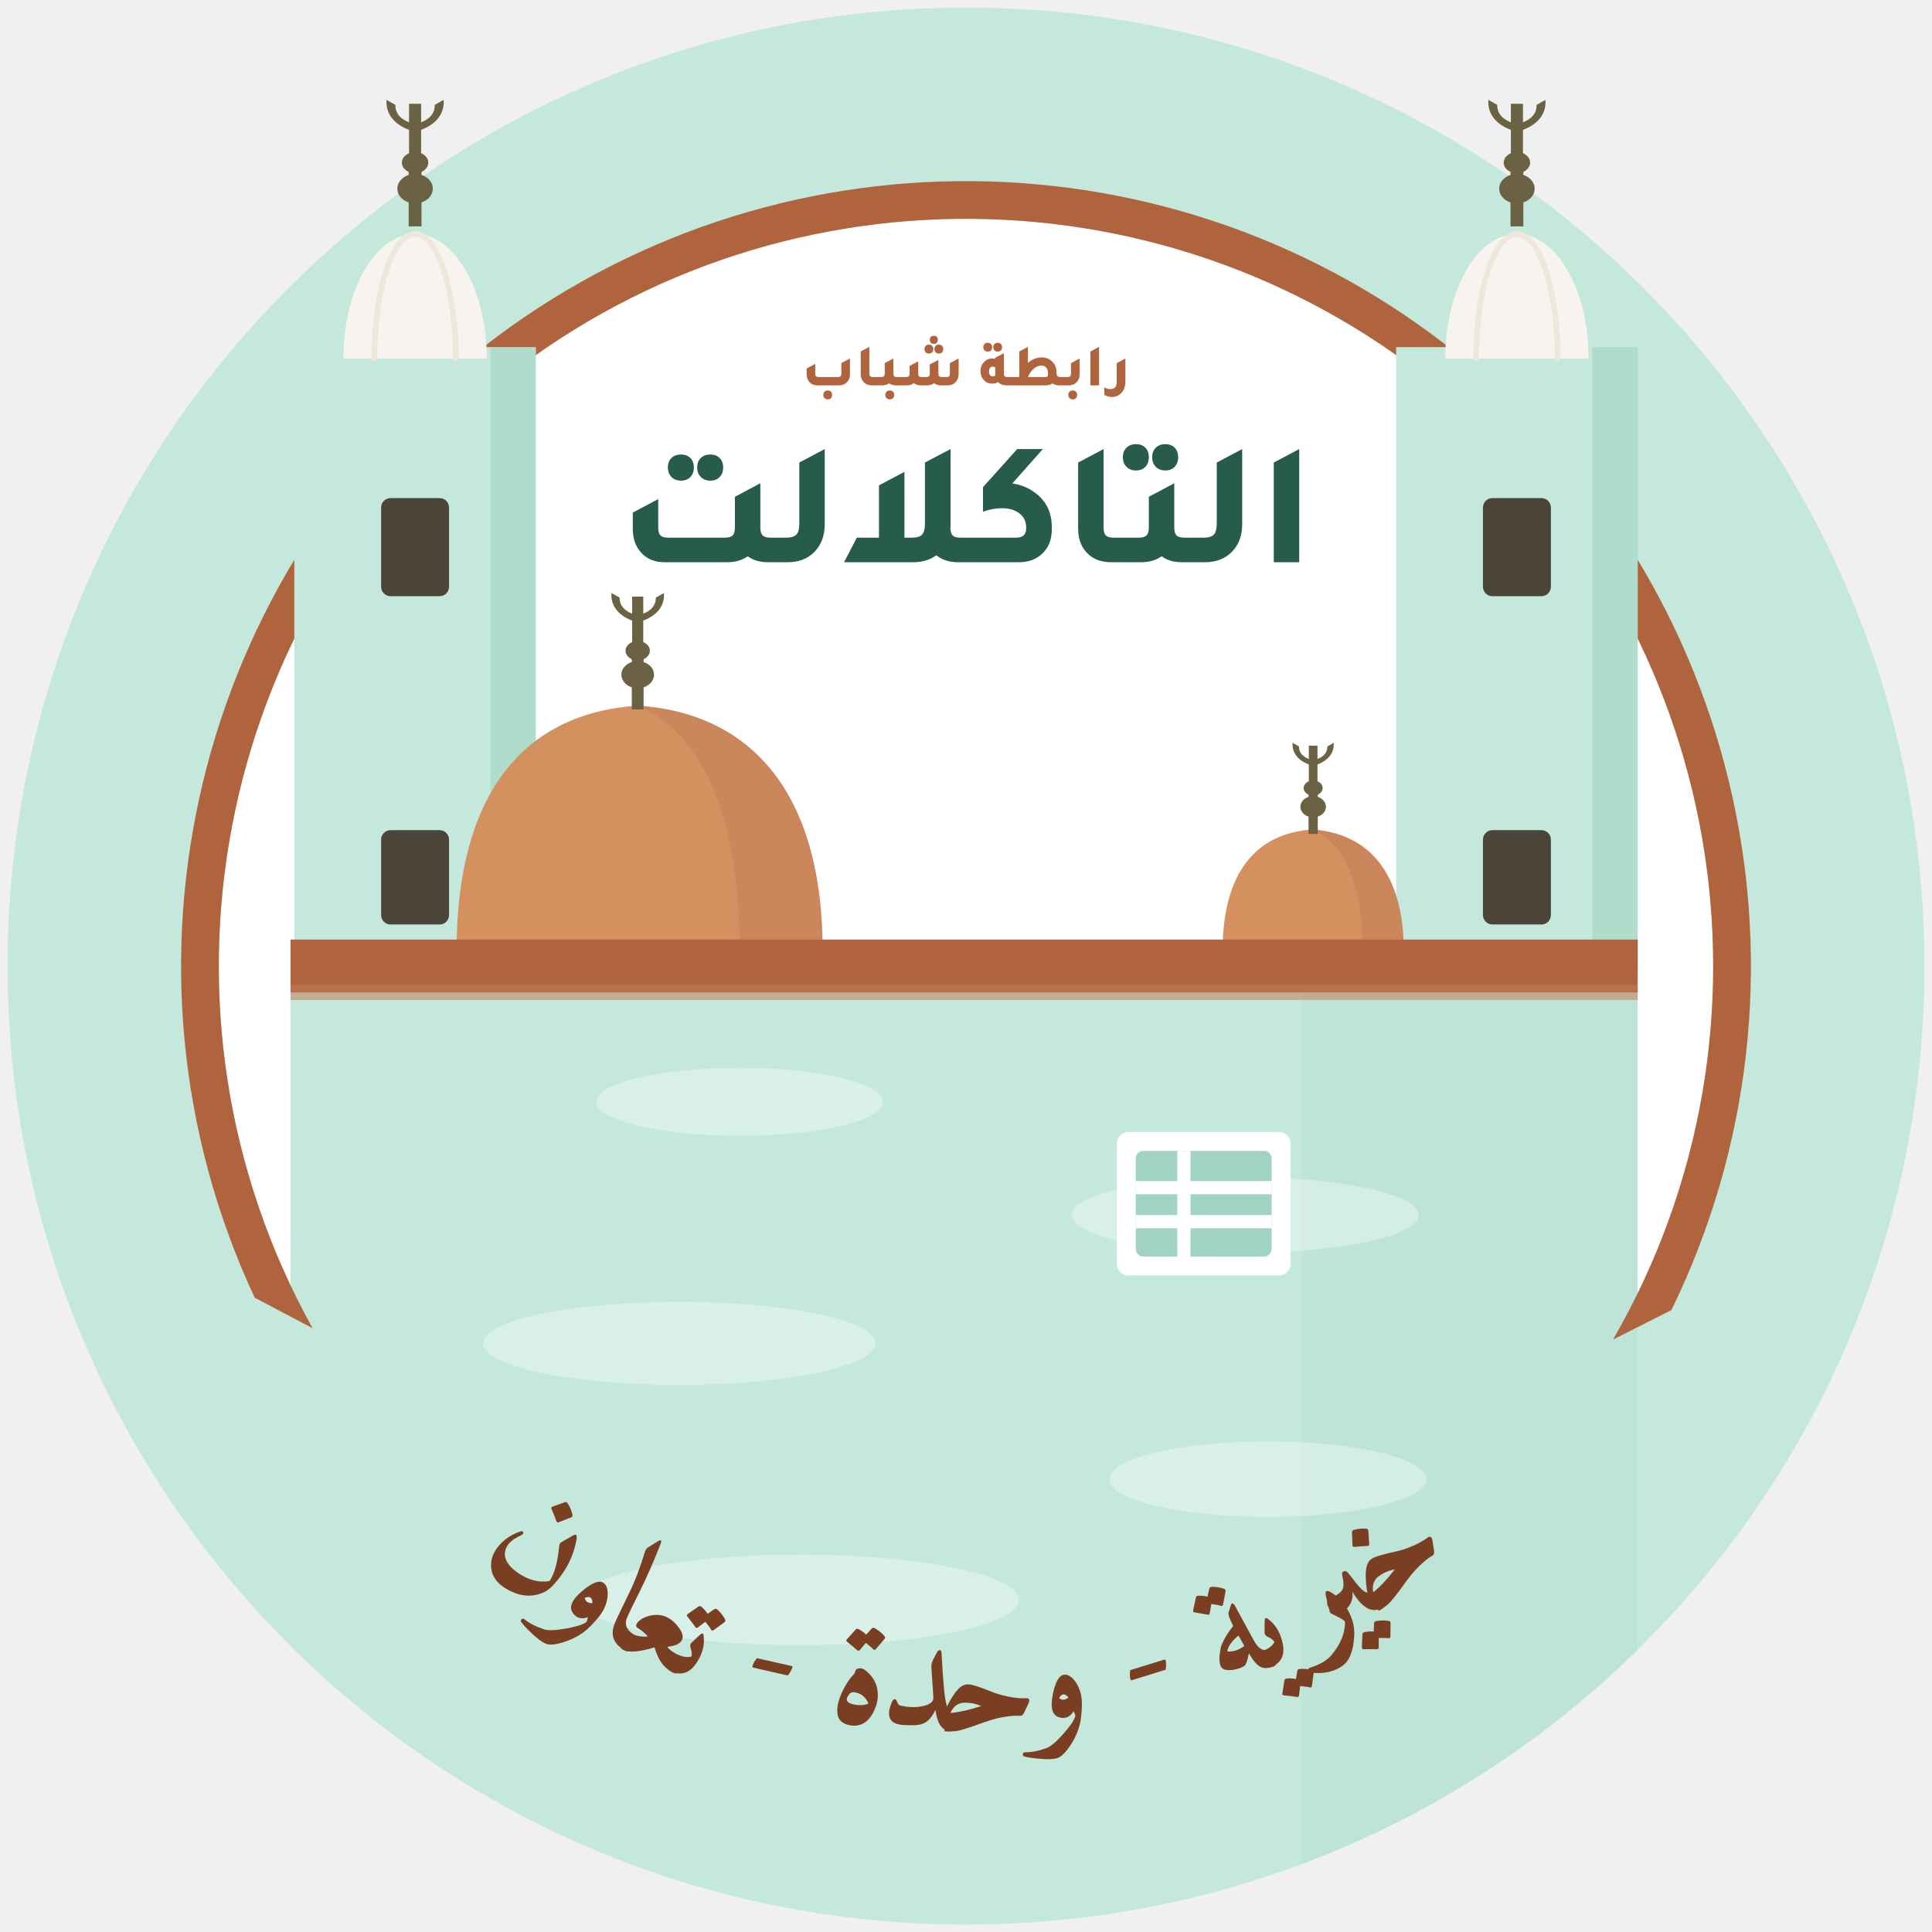
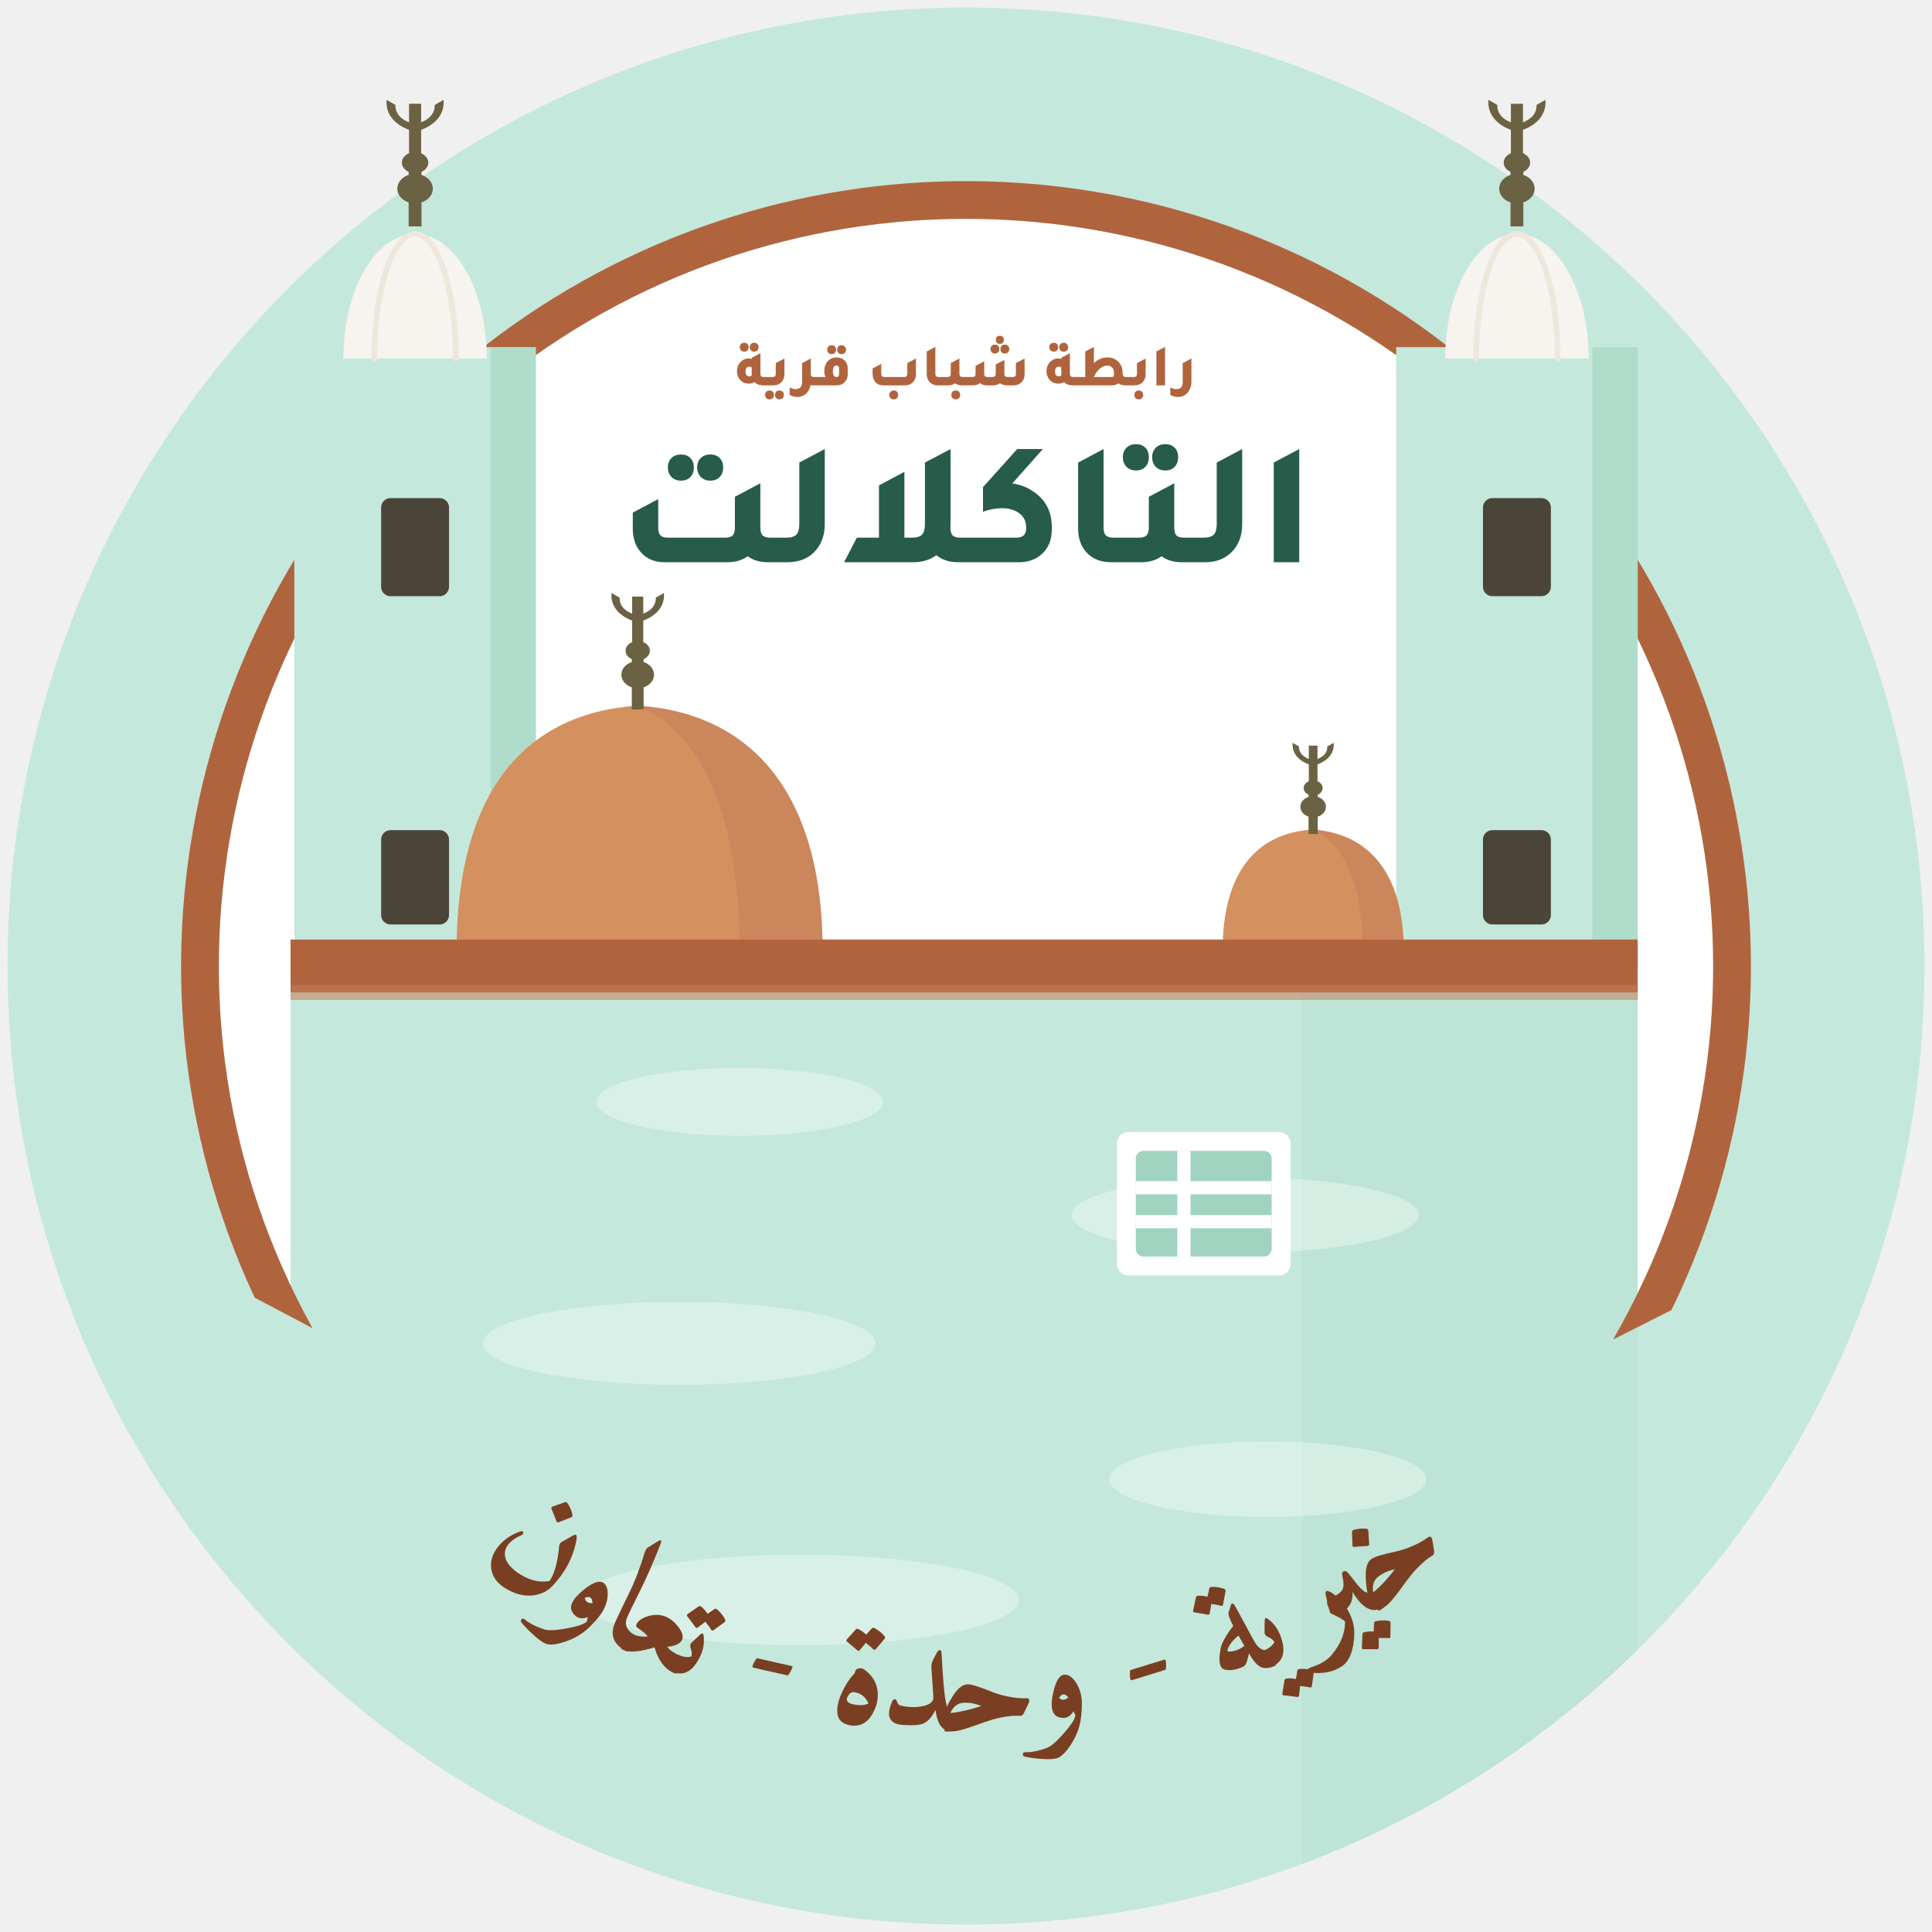
<svg xmlns="http://www.w3.org/2000/svg" viewBox="128 128 512 512" width="512" height="512" role="img" aria-label="رابطة شباب قرية التاكلالت">
  <g transform="translate(128 128) scale(1)">
    <defs>
      <clipPath id="i15v4okm0-roundel-clip">
        <circle cx="256" cy="256" r="254" />
      </clipPath>
      <g id="i15v4okm0-finial" fill="#6b6244">
        <rect x="-1.7" y="-7" width="3.4" height="7" />
        <ellipse cx="0" cy="-10" rx="4.7" ry="3.9" />
        <rect x="-1.7" y="-15" width="3.4" height="4" />
        <ellipse cx="0" cy="-16.9" rx="3.5" ry="2.8" />
        <rect x="-1.6" y="-27" width="3.2" height="10" />
        <g transform="translate(0,-28.5) scale(0.84,0.74)">
          <path d="M -9,-6.8 C -9.4,-1 -5.6,3 0,4.6 C 5.6,3 9.4,-1 9,-6.8 L 6.2,-5 C 6.3,-1.4 3.8,0.9 0,1.9 C -3.8,0.9 -6.3,-1.4 -6.2,-5 Z" />
        </g>
        <rect x="-1.6" y="-32.5" width="3.2" height="5.5" />
      </g>
      <g id="i15v4okm0-dome">
        <path d="M 0,0 C 0,-42 18,-63 48,-65 C 78,-63 97,-42 97,0 Z" fill="#d4905e" />
        <path d="M 48,-65 C 78,-63 97,-42 97,0 L 75,0 C 75,-38 64,-58 48,-65 Z" fill="#c47c5a" opacity="0.5" />
      </g>
      <g id="i15v4okm0-minaret-shaft">
        <rect x="-32" y="-165" width="64" height="165" fill="#c5e8dc" />
        <rect x="20" y="-165" width="12" height="165" fill="#a0d4c0" opacity="0.6" />
        <rect x="-9" y="-125" width="18" height="26" rx="2.5" fill="#4b4539" />
        <rect x="-9" y="-37" width="18" height="25" rx="2.5" fill="#4b4539" />
      </g>
      <g id="i15v4okm0-minaret-top">
        <path d="M -19,-162 A 19,33 0 0 1 19,-162 Z" fill="#f7f3ee" />
        <g fill="none" stroke="#ede7dc" stroke-width="1.5" stroke-linecap="round">
          <path d="M 0,-195 A 10.8,33 0 0 0 -10.8,-162" />
          <path d="M 0,-195 A 10.8,33 0 0 1 10.8,-162" />
        </g>
        <use href="#i15v4okm0-finial" transform="translate(0,-197)" />
      </g>
    </defs>
    <circle cx="256" cy="256" r="254" fill="#c5e8dc" />
    <g clip-path="url(#i15v4okm0-roundel-clip)">
      <circle cx="256" cy="256" r="198" fill="#ffffff" />
      <rect x="77" y="249" width="357" height="270" fill="#c5e8dc" />
      <rect x="345" y="249" width="89" height="270" fill="#a0d4c0" opacity="0.22" />
      <g fill="#f0faf5" opacity="0.45">
        <ellipse cx="196" cy="292" rx="38" ry="9" />
        <ellipse cx="330" cy="322" rx="46" ry="10" />
        <ellipse cx="180" cy="356" rx="52" ry="11" />
        <ellipse cx="336" cy="392" rx="42" ry="10" />
        <ellipse cx="212" cy="424" rx="58" ry="12" />
      </g>
      <path d="M 82.83,351.99 L 67.49,343.9 A 208,208 0 1 1 442.95,347.18 L 427.47,355 A 198,198 0 1 0 82.83,351.99 Z" fill="#b0643e" />
      <use href="#i15v4okm0-minaret-shaft" transform="translate(110,257)" />
      <use href="#i15v4okm0-minaret-shaft" transform="translate(402,257)" />
      <use href="#i15v4okm0-dome" transform="translate(121,252)" />
      <use href="#i15v4okm0-finial" transform="translate(169,188) scale(0.92)" />
      <use href="#i15v4okm0-dome" transform="translate(324,252) scale(0.4948)" />
      <use href="#i15v4okm0-finial" transform="translate(348,221) scale(0.72)" />
      <rect x="77" y="249" width="357" height="14" fill="#b0643e" />
      <rect x="77" y="261" width="357" height="4" fill="#c47c5a" opacity="0.55" />
      <g transform="translate(296,300)">
        <rect x="0" y="0" width="46" height="38" rx="3" fill="#ffffff" />
        <rect x="5" y="5" width="36" height="28" rx="2" fill="#a0d4c0" />
        <rect x="5" y="13" width="36" height="3.5" fill="#ffffff" />
        <rect x="5" y="22" width="36" height="3.5" fill="#ffffff" />
        <rect x="16" y="5" width="3.5" height="28" fill="#ffffff" />
      </g>
    </g>
    <use href="#i15v4okm0-minaret-top" transform="translate(110,257)" />
    <use href="#i15v4okm0-minaret-top" transform="translate(402,257)" />
  </g>
  <g transform="translate(291.51 217.48) scale(0.75)">
-     <path d="M5.71,0Q3.88,0 2.82,-1.24Q1.9,-2.32 1.9,-4.03L1.9,-5.97L4.95,-7.59L4.95,-4.19Q4.95,-3.5 5.22,-3.23Q5.48,-2.95 6.16,-2.95L12.96,-2.95Q13.64,-2.95 13.9,-3.23Q14.17,-3.5 14.17,-4.19L14.17,-7.86L17.22,-9.49L17.22,-4.03Q17.22,-2.07 16,-0.97Q14.92,0 13.24,0L5.71,0ZM9.38,4.95Q8.66,4.95 8.23,4.52Q7.8,4.09 7.8,3.37Q7.8,2.66 8.23,2.23Q8.66,1.81 9.38,1.81Q10.08,1.81 10.5,2.23Q10.92,2.66 10.92,3.37Q10.92,4.09 10.5,4.52Q10.08,4.95 9.38,4.95Z M25,0Q23.06,0 21.97,-1.24Q21.02,-2.34 21.02,-4.05L21.02,-11.97L24.07,-13.6L24.07,-4.17Q24.07,-3.5 24.35,-3.23Q24.62,-2.95 25.3,-2.95L27.36,-2.95L27.36,0L25,0Z M33.79,-2.95L35.84,-2.95L35.84,0L33.5,0Q32.02,0 31.05,-0.72Q30.04,0 28.58,0L26.22,0L26.22,-2.95L28.29,-2.95Q28.96,-2.95 29.24,-3.23Q29.51,-3.5 29.51,-4.17L29.51,-7.86L32.57,-9.49L32.57,-4.17Q32.57,-3.5 32.83,-3.23Q33.1,-2.95 33.79,-2.95ZM31.3,1.81Q32,1.81 32.42,2.23Q32.84,2.66 32.84,3.37Q32.84,4.09 32.42,4.52Q32,4.95 31.3,4.95Q30.59,4.95 30.15,4.52Q29.72,4.09 29.72,3.37Q29.72,2.66 30.15,2.23Q30.59,1.81 31.3,1.81Z M46.86,-14.65Q46.21,-14.65 45.82,-15.04Q45.43,-15.43 45.43,-16.08Q45.43,-17.5 46.86,-17.5Q48.27,-17.5 48.27,-16.08Q48.27,-15.43 47.88,-15.04Q47.49,-14.65 46.86,-14.65ZM45.11,-11.24Q44.42,-11.24 43.98,-11.68Q43.55,-12.12 43.55,-12.84Q43.55,-13.53 43.98,-13.97Q44.42,-14.4 45.11,-14.4Q45.81,-14.4 46.24,-13.97Q46.67,-13.53 46.67,-12.84Q46.67,-12.1 46.24,-11.67Q45.81,-11.24 45.11,-11.24ZM48.63,-11.24Q47.94,-11.24 47.5,-11.68Q47.07,-12.12 47.07,-12.84Q47.07,-13.53 47.5,-13.97Q47.94,-14.4 48.63,-14.4Q49.33,-14.4 49.76,-13.97Q50.19,-13.53 50.19,-12.84Q50.19,-12.1 49.76,-11.67Q49.33,-11.24 48.63,-11.24ZM34.72,0L34.72,-2.95L37.08,-2.95Q37.75,-2.95 38.02,-3.21Q38.28,-3.48 38.28,-4.17L38.28,-6.87L41.34,-8.5L41.34,-4.17Q41.34,-3.5 41.6,-3.23Q41.86,-2.95 42.56,-2.95L44.18,-2.95Q44.86,-2.95 45.13,-3.23Q45.41,-3.5 45.41,-4.17L45.41,-7.38L48.46,-8.98L48.46,-4.17Q48.46,-3.48 48.73,-3.21Q48.99,-2.95 49.66,-2.95L51.33,-2.95Q52,-2.95 52.27,-3.21Q52.53,-3.48 52.53,-4.17L52.53,-7.86L55.61,-9.49L55.61,-4.05Q55.61,-2.13 54.43,-1.01Q53.4,-0.04 51.77,0L49.39,0Q47.94,0 46.92,-0.78Q46,-0.06 44.65,0L42.27,0Q40.81,0 39.8,-0.78Q38.81,0 37.35,0L34.72,0Z M65.92,-11.91Q65.2,-11.91 64.77,-12.35Q64.34,-12.8 64.34,-13.51Q64.34,-14.21 64.77,-14.63Q65.2,-15.05 65.92,-15.05Q66.61,-15.05 67.03,-14.63Q67.46,-14.21 67.46,-13.51Q67.46,-12.77 67.03,-12.34Q66.61,-11.91 65.92,-11.91ZM69.42,-11.91Q68.72,-11.91 68.29,-12.35Q67.86,-12.8 67.86,-13.51Q67.86,-14.21 68.29,-14.63Q68.72,-15.05 69.42,-15.05Q70.11,-15.05 70.54,-14.63Q70.98,-14.21 70.98,-13.51Q70.98,-12.77 70.55,-12.34Q70.13,-11.91 69.42,-11.91ZM72.83,-2.95L74.9,-2.95L74.9,0L72.54,0Q70.66,0 69.56,-1.16Q68.72,-0.61 67.5,-0.61Q65.52,-0.61 64.34,-2.09Q63.35,-3.31 63.35,-4.97Q63.35,-7.08 64.76,-8.41Q65.9,-9.51 67.41,-9.51Q67.98,-9.51 68.55,-9.34L68.55,-9.76L71.61,-11.36L71.61,-4.17Q71.61,-3.5 71.88,-3.23Q72.16,-2.95 72.83,-2.95ZM68.55,-6.37Q68.15,-6.62 67.65,-6.62Q67.06,-6.62 66.71,-6.16Q66.36,-5.69 66.36,-4.91Q66.36,-3.2 67.69,-3.2Q68.28,-3.2 68.57,-3.54Q68.55,-3.71 68.55,-4.05L68.55,-6.37Z M93.17,-2.95L93.17,0L91.17,0Q89.78,0 88.75,-0.7Q87.8,0 86.36,0L73.76,0L73.76,-2.95L77.05,-2.95L77.05,-11.97L80.1,-13.6L80.1,-7.88Q82.23,-9.87 84.89,-9.87Q87.42,-9.87 88.96,-8.09Q90.24,-6.6 90.24,-4.45L90.24,-4.05Q90.24,-2.95 91.47,-2.95L93.17,-2.95ZM86.26,-2.95Q86.85,-2.95 87.02,-3.16Q87.19,-3.37 87.19,-4.15L87.19,-4.45Q87.19,-5.59 86.55,-6.29Q85.92,-7 84.91,-7Q83.48,-7 82.19,-5.91Q80.91,-4.83 80.1,-2.95L86.26,-2.95Z M92.04,0L92.04,-2.95L94.1,-2.95Q94.78,-2.95 95.05,-3.23Q95.32,-3.5 95.32,-4.17L95.32,-7.86L98.38,-9.49L98.38,-4.05Q98.38,-2.09 97.16,-0.97Q96.08,0 94.4,0L92.04,0ZM95.96,4.95Q95.24,4.95 94.81,4.52Q94.38,4.09 94.38,3.37Q94.38,2.66 94.81,2.23Q95.24,1.81 95.96,1.81Q96.65,1.81 97.07,2.23Q97.5,2.66 97.5,3.37Q97.5,4.09 97.07,4.52Q96.65,4.95 95.96,4.95Z M102.17,0L102.17,-11.97L105.23,-13.6L105.23,0L102.17,0Z M114.55,-1.41Q114.55,0.4 113.81,1.74Q113.07,3.08 111.72,3.69Q110.84,4.11 109.81,4.11Q108.41,4.11 107.09,3.37L107.09,0.72Q108.18,1.33 109.22,1.33Q109.74,1.33 110.19,1.16Q111.47,0.72 111.47,-1.2L111.47,-7.84L114.55,-9.49L114.55,-1.41Z" fill="#b0643e" transform="translate(65.1 16.86)" />
+     <path d="M3.2,-11.91Q2.49,-11.91 2.06,-12.35Q1.62,-12.8 1.62,-13.51Q1.62,-14.21 2.06,-14.63Q2.49,-15.05 3.2,-15.05Q3.9,-15.05 4.32,-14.63Q4.74,-14.21 4.74,-13.51Q4.74,-12.77 4.32,-12.34Q3.9,-11.91 3.2,-11.91ZM6.7,-11.91Q6.01,-11.91 5.58,-12.35Q5.14,-12.8 5.14,-13.51Q5.14,-14.21 5.58,-14.63Q6.01,-15.05 6.7,-15.05Q7.4,-15.05 7.83,-14.63Q8.26,-14.21 8.26,-13.51Q8.26,-12.77 7.84,-12.34Q7.42,-11.91 6.7,-11.91ZM10.12,-2.95L12.18,-2.95L12.18,0L9.82,0Q7.95,0 6.85,-1.16Q6.01,-0.61 4.79,-0.61Q2.8,-0.61 1.62,-2.09Q0.63,-3.31 0.63,-4.97Q0.63,-7.08 2.04,-8.41Q3.18,-9.51 4.7,-9.51Q5.27,-9.51 5.84,-9.34L5.84,-9.76L8.9,-11.36L8.9,-4.17Q8.9,-3.5 9.17,-3.23Q9.44,-2.95 10.12,-2.95ZM5.84,-6.37Q5.44,-6.62 4.93,-6.62Q4.34,-6.62 3.99,-6.16Q3.65,-5.69 3.65,-4.91Q3.65,-3.2 4.97,-3.2Q5.57,-3.2 5.86,-3.54Q5.84,-3.71 5.84,-4.05L5.84,-6.37Z M11.05,0L11.05,-2.95L13.11,-2.95Q13.79,-2.95 14.06,-3.23Q14.33,-3.5 14.33,-4.17L14.33,-7.86L17.39,-9.49L17.39,-4.05Q17.39,-2.09 16.17,-0.97Q15.11,0 13.41,0L11.05,0ZM12.14,4.95Q11.43,4.95 10.99,4.51Q10.56,4.07 10.56,3.35Q10.56,2.66 10.99,2.23Q11.43,1.81 12.14,1.81Q12.84,1.81 13.26,2.23Q13.68,2.66 13.68,3.35Q13.68,4.09 13.26,4.52Q12.84,4.95 12.14,4.95ZM15.64,4.95Q14.95,4.95 14.51,4.51Q14.08,4.07 14.08,3.35Q14.08,2.66 14.51,2.23Q14.95,1.81 15.64,1.81Q16.34,1.81 16.77,2.23Q17.2,2.66 17.2,3.35Q17.2,4.09 16.78,4.52Q16.36,4.95 15.64,4.95Z M27.91,-2.95L29.98,-2.95L29.98,0L27.61,0Q27.13,0 26.6,-0.11Q26.12,2.66 23.88,3.69Q23,4.11 21.97,4.11Q20.57,4.11 19.25,3.37L19.25,0.72Q20.34,1.33 21.38,1.33Q21.9,1.33 22.34,1.16Q23.63,0.72 23.63,-1.2L23.63,-7.86L26.69,-9.49L26.69,-9.46L26.71,-9.49L26.71,-3.82Q26.81,-2.95 27.91,-2.95Z M34.09,-11.02Q33.37,-11.02 32.94,-11.47Q32.51,-11.91 32.51,-12.63Q32.51,-13.32 32.94,-13.74Q33.37,-14.17 34.09,-14.17Q34.78,-14.17 35.2,-13.74Q35.63,-13.32 35.63,-12.63Q35.63,-11.89 35.2,-11.46Q34.78,-11.02 34.09,-11.02ZM37.59,-11.02Q36.87,-11.02 36.45,-11.47Q36.03,-11.91 36.03,-12.63Q36.03,-13.32 36.45,-13.74Q36.87,-14.17 37.59,-14.17Q38.28,-14.17 38.71,-13.74Q39.15,-13.32 39.15,-12.63Q39.15,-11.89 38.71,-11.46Q38.28,-11.02 37.59,-11.02ZM28.84,0L28.84,-2.95L31.96,-2.95Q31.49,-3.79 31.49,-4.93Q31.49,-7.29 32.78,-8.64Q33.94,-9.87 35.81,-9.87Q37.73,-9.87 38.81,-8.64Q39.76,-7.57 39.76,-5.88L39.76,-4.03Q39.76,-2.21 38.66,-1.1Q37.61,0 35.77,0L28.84,0ZM36.7,-5.97Q36.7,-7 35.81,-7Q34.51,-7 34.51,-5.04Q34.51,-2.95 35.77,-2.95Q36.7,-2.95 36.7,-3.96L36.7,-5.97Z M52.36,0Q50.53,0 49.47,-1.24Q48.55,-2.32 48.55,-4.03L48.55,-5.97L51.6,-7.59L51.6,-4.19Q51.6,-3.5 51.87,-3.23Q52.13,-2.95 52.81,-2.95L59.61,-2.95Q60.29,-2.95 60.55,-3.23Q60.82,-3.5 60.82,-4.19L60.82,-7.86L63.87,-9.49L63.87,-4.03Q63.87,-2.07 62.65,-0.97Q61.57,0 59.89,0L52.36,0ZM56.03,4.95Q55.31,4.95 54.88,4.52Q54.45,4.09 54.45,3.37Q54.45,2.66 54.88,2.23Q55.31,1.81 56.03,1.81Q56.73,1.81 57.15,2.23Q57.57,2.66 57.57,3.37Q57.57,4.09 57.15,4.52Q56.73,4.95 56.03,4.95Z M71.65,0Q69.71,0 68.62,-1.24Q67.67,-2.34 67.67,-4.05L67.67,-11.97L70.72,-13.6L70.72,-4.17Q70.72,-3.5 71,-3.23Q71.27,-2.95 71.95,-2.95L74.01,-2.95L74.01,0L71.65,0Z M80.44,-2.95L82.49,-2.95L82.49,0L80.15,0Q78.67,0 77.7,-0.72Q76.69,0 75.23,0L72.87,0L72.87,-2.95L74.94,-2.95Q75.61,-2.95 75.89,-3.23Q76.16,-3.5 76.16,-4.17L76.16,-7.86L79.22,-9.49L79.22,-4.17Q79.22,-3.5 79.48,-3.23Q79.75,-2.95 80.44,-2.95ZM77.95,1.81Q78.65,1.81 79.07,2.23Q79.49,2.66 79.49,3.37Q79.49,4.09 79.07,4.52Q78.65,4.95 77.95,4.95Q77.24,4.95 76.8,4.52Q76.37,4.09 76.37,3.37Q76.37,2.66 76.8,2.23Q77.24,1.81 77.95,1.81Z M93.51,-14.65Q92.86,-14.65 92.47,-15.04Q92.08,-15.43 92.08,-16.08Q92.08,-17.5 93.51,-17.5Q94.92,-17.5 94.92,-16.08Q94.92,-15.43 94.53,-15.04Q94.14,-14.65 93.51,-14.65ZM91.76,-11.24Q91.07,-11.24 90.63,-11.68Q90.2,-12.12 90.2,-12.84Q90.2,-13.53 90.63,-13.97Q91.07,-14.4 91.76,-14.4Q92.46,-14.4 92.89,-13.97Q93.32,-13.53 93.32,-12.84Q93.32,-12.1 92.89,-11.67Q92.46,-11.24 91.76,-11.24ZM95.28,-11.24Q94.59,-11.24 94.15,-11.68Q93.72,-12.12 93.72,-12.84Q93.72,-13.53 94.15,-13.97Q94.59,-14.4 95.28,-14.4Q95.98,-14.4 96.41,-13.97Q96.84,-13.53 96.84,-12.84Q96.84,-12.1 96.41,-11.67Q95.98,-11.24 95.28,-11.24ZM81.37,0L81.37,-2.95L83.73,-2.95Q84.4,-2.95 84.67,-3.21Q84.93,-3.48 84.93,-4.17L84.93,-6.87L87.99,-8.5L87.99,-4.17Q87.99,-3.5 88.25,-3.23Q88.51,-2.95 89.21,-2.95L90.83,-2.95Q91.51,-2.95 91.78,-3.23Q92.06,-3.5 92.06,-4.17L92.06,-7.38L95.11,-8.98L95.11,-4.17Q95.11,-3.48 95.38,-3.21Q95.64,-2.95 96.31,-2.95L97.98,-2.95Q98.65,-2.95 98.92,-3.21Q99.18,-3.48 99.18,-4.17L99.18,-7.86L102.26,-9.49L102.26,-4.05Q102.26,-2.13 101.08,-1.01Q100.05,-0.04 98.42,0L96.04,0Q94.59,0 93.57,-0.78Q92.65,-0.06 91.3,0L88.92,0Q87.46,0 86.45,-0.78Q85.46,0 84,0L81.37,0Z M112.57,-11.91Q111.85,-11.91 111.42,-12.35Q110.99,-12.8 110.99,-13.51Q110.99,-14.21 111.42,-14.63Q111.85,-15.05 112.57,-15.05Q113.26,-15.05 113.68,-14.63Q114.11,-14.21 114.11,-13.51Q114.11,-12.77 113.68,-12.34Q113.26,-11.91 112.57,-11.91ZM116.07,-11.91Q115.37,-11.91 114.94,-12.35Q114.51,-12.8 114.51,-13.51Q114.51,-14.21 114.94,-14.63Q115.37,-15.05 116.07,-15.05Q116.76,-15.05 117.19,-14.63Q117.63,-14.21 117.63,-13.51Q117.63,-12.77 117.2,-12.34Q116.78,-11.91 116.07,-11.91ZM119.48,-2.95L121.55,-2.95L121.55,0L119.19,0Q117.31,0 116.21,-1.16Q115.37,-0.61 114.15,-0.61Q112.17,-0.61 110.99,-2.09Q110,-3.31 110,-4.97Q110,-7.08 111.41,-8.41Q112.55,-9.51 114.06,-9.51Q114.63,-9.51 115.2,-9.34L115.2,-9.76L118.26,-11.36L118.26,-4.17Q118.26,-3.5 118.53,-3.23Q118.81,-2.95 119.48,-2.95ZM115.2,-6.37Q114.8,-6.62 114.3,-6.62Q113.71,-6.62 113.36,-6.16Q113.01,-5.69 113.01,-4.91Q113.01,-3.2 114.34,-3.2Q114.93,-3.2 115.22,-3.54Q115.2,-3.71 115.2,-4.05L115.2,-6.37Z M139.82,-2.95L139.82,0L137.82,0Q136.43,0 135.4,-0.7Q134.45,0 133.01,0L120.41,0L120.41,-2.95L123.7,-2.95L123.7,-11.97L126.75,-13.6L126.75,-7.88Q128.88,-9.87 131.54,-9.87Q134.07,-9.87 135.61,-8.09Q136.89,-6.6 136.89,-4.45L136.89,-4.05Q136.89,-2.95 138.12,-2.95L139.82,-2.95ZM132.91,-2.95Q133.5,-2.95 133.67,-3.16Q133.84,-3.37 133.84,-4.15L133.84,-4.45Q133.84,-5.59 133.2,-6.29Q132.57,-7 131.56,-7Q130.13,-7 128.84,-5.91Q127.56,-4.83 126.75,-2.95L132.91,-2.95Z M138.69,0L138.69,-2.95L140.75,-2.95Q141.43,-2.95 141.7,-3.23Q141.97,-3.5 141.97,-4.17L141.97,-7.86L145.03,-9.49L145.03,-4.05Q145.03,-2.09 143.81,-0.97Q142.73,0 141.05,0L138.69,0ZM142.61,4.95Q141.89,4.95 141.46,4.52Q141.03,4.09 141.03,3.37Q141.03,2.66 141.46,2.23Q141.89,1.81 142.61,1.81Q143.3,1.81 143.72,2.23Q144.15,2.66 144.15,3.37Q144.15,4.09 143.72,4.52Q143.3,4.95 142.61,4.95Z M148.82,0L148.82,-11.97L151.88,-13.6L151.88,0L148.82,0Z M161.2,-1.41Q161.2,0.4 160.46,1.74Q159.72,3.08 158.37,3.69Q157.49,4.11 156.46,4.11Q155.06,4.11 153.74,3.37L153.74,0.72Q154.83,1.33 155.87,1.33Q156.39,1.33 156.84,1.16Q158.12,0.72 158.12,-1.2L158.12,-7.84L161.2,-9.49L161.2,-1.41Z" fill="#b0643e" transform="translate(41.77 16.86)" />
    <path d="M22.63,-28.83Q20.52,-28.83 19.25,-30.13Q17.98,-31.43 17.98,-33.54Q17.98,-35.59 19.25,-36.83Q20.52,-38.07 22.63,-38.07Q24.68,-38.07 25.92,-36.83Q27.16,-35.59 27.16,-33.54Q27.16,-31.37 25.92,-30.1Q24.68,-28.83 22.63,-28.83ZM32.98,-28.83Q30.88,-28.83 29.61,-30.13Q28.33,-31.43 28.33,-33.54Q28.33,-35.59 29.61,-36.83Q30.88,-38.07 32.98,-38.07Q35.03,-38.07 36.27,-36.83Q37.51,-35.59 37.51,-33.54Q37.51,-31.37 36.27,-30.1Q35.03,-28.83 32.98,-28.83ZM54.25,-8.68L59.27,-8.68L59.27,0L53.38,0Q49.04,0 46.19,-2.11Q43.21,0 38.94,0L16.8,0Q11.41,0 8.31,-3.66Q5.58,-6.82 5.58,-11.84L5.58,-17.55L14.57,-22.32L14.57,-12.34Q14.57,-10.29 15.35,-9.49Q16.12,-8.68 18.1,-8.68L38.13,-8.68Q40.11,-8.68 40.89,-9.49Q41.66,-10.29 41.66,-12.34L41.66,-23.13L50.65,-27.9L50.65,-12.28Q50.65,-10.29 51.46,-9.49Q52.27,-8.68 54.25,-8.68Z M55.74,0L55.74,-8.68L59.77,-8.68Q62.37,-8.68 63.39,-9.77Q64.42,-10.85 64.42,-13.58L64.42,-35.22L73.41,-39.99L73.41,-13.52Q73.41,-7.19 69.56,-3.47Q66.03,0 60.2,0L55.74,0Z M121.4,-8.68L127.47,-8.68L127.47,0L120.53,0Q115.88,0 112.84,-2.48Q109.49,0 104.66,0L80.23,0L84.75,-8.68L92.57,-8.68L92.57,-27.16L101.56,-31.93L101.56,-8.68L104.22,-8.68Q106.76,-8.68 107.79,-9.77Q108.81,-10.85 108.81,-13.58L108.81,-35.22L117.86,-39.99L117.86,-13.52Q117.86,-12.52 117.8,-12.09Q117.86,-10.17 118.64,-9.42Q119.41,-8.68 121.4,-8.68Z M139.69,-27.84Q143.72,-27.28 146.94,-25.11Q153.64,-20.71 153.64,-12.4L153.64,-11.66Q153.64,-5.95 149.98,-2.79Q146.88,0 141.92,0L124.12,0L124.12,-8.68L141.05,-8.68Q144.58,-8.68 144.58,-11.97L144.58,-12.28Q144.58,-16 141.3,-17.86Q139.13,-19.1 135.97,-19.1Q132.87,-19.1 129.33,-17.86L129.33,-26.54L141.42,-39.99L150.47,-39.99L139.69,-27.84Z M174.65,0Q168.95,0 165.73,-3.66Q162.94,-6.88 162.94,-11.9L162.94,-35.22L171.93,-39.99L171.93,-12.28Q171.93,-10.29 172.73,-9.49Q173.54,-8.68 175.52,-8.68L181.6,-8.68L181.6,0L174.65,0Z M183.4,-32.43Q181.29,-32.43 180.02,-33.73Q178.75,-35.03 178.75,-37.14Q178.75,-39.18 180.02,-40.45Q181.29,-41.73 183.4,-41.73Q185.44,-41.73 186.68,-40.49Q187.92,-39.25 187.92,-37.14Q187.92,-34.97 186.68,-33.7Q185.44,-32.43 183.4,-32.43ZM193.75,-32.43Q191.64,-32.43 190.37,-33.73Q189.1,-35.03 189.1,-37.14Q189.1,-39.18 190.37,-40.45Q191.64,-41.73 193.75,-41.73Q195.8,-41.73 197.04,-40.49Q198.28,-39.25 198.28,-37.14Q198.28,-34.97 197.04,-33.7Q195.8,-32.43 193.75,-32.43ZM200.51,-8.68L206.52,-8.68L206.52,0L199.64,0Q195.3,0 192.45,-2.11Q189.47,0 185.19,0L178.25,0L178.25,-8.68L184.33,-8.68Q186.31,-8.68 187.12,-9.49Q187.92,-10.29 187.92,-12.28L187.92,-23.13L196.91,-27.9L196.91,-12.28Q196.91,-10.29 197.69,-9.49Q198.46,-8.68 200.51,-8.68Z M203.24,0L203.24,-8.68L207.27,-8.68Q209.87,-8.68 210.89,-9.77Q211.92,-10.85 211.92,-13.58L211.92,-35.22L220.91,-39.99L220.91,-13.52Q220.91,-7.19 217.06,-3.47Q213.53,0 207.7,0L203.24,0Z M232.07,0L232.07,-35.22L241.06,-39.99L241.06,0L232.07,0Z" fill="#265c49" transform="translate(0 79.36)" />
  </g>
  <g transform="translate(384 384)">
    <g transform="translate(-126.66 172.49) rotate(396.29)">
      <path d="M18.24,-18.32Q21.24,-12.24 20.36,-4.8Q20.24,-3.88 19.94,-3Q19.64,-2.12 19.08,-1.32Q16.52,2.56 10.92,3.16Q7.04,3.56 4.76,1.4Q2.52,-0.76 2.56,-4.28Q2.64,-7.96 4.88,-11.24Q5.36,-11.92 5.68,-11.6Q6.08,-11.2 5.68,-10.56Q3.52,-6.76 4.96,-4.36Q6.36,-2.04 10.64,-2.08Q15.96,-2.16 18.96,-5.32Q18.8,-8.8 15.6,-14.16Q15.12,-14.96 15.36,-15.4L16.84,-18.76Q17.4,-20.04 18.24,-18.32ZM9.88,-24.56Q10.12,-24.88 10.56,-24.76Q11.36,-24.48 12.1,-24.04Q12.84,-23.6 13.48,-23.04Q13.8,-22.72 13.6,-22.32L11.68,-19.28Q11.4,-18.88 10.96,-19.2Q10.56,-19.52 8.08,-21Q7.64,-21.28 7.92,-21.68L9.88,-24.56Z" fill="#7a3f22" transform="translate(-11.44 -12)" />
    </g>
    <g transform="translate(-110.49 183.27) rotate(391.08)">
      <path d="M6.6,-8.16Q8.16,-12.44 10.04,-12.4Q11.44,-12.36 12.56,-10.56Q13.6,-8.84 13.8,-6.6Q14,-4.4 13.08,-0.72Q12.2,2.92 9.6,6.04Q7,9.16 5.24,9.32Q3.8,9.52 1,8.92Q-0.36,8.64 -1.42,8.34Q-2.48,8.04 -3.16,7.76Q-3.6,7.56 -3.48,7.08Q-3.36,6.56 -2.72,6.68Q-0.32,7.04 3,6.28Q4.64,5.92 7.8,3.16Q9.4,1.76 10.38,0.66Q11.36,-0.44 11.64,-1.32Q11.6,-1.52 11.5,-1.82Q11.4,-2.12 11.28,-2.48Q9.6,-0.32 7.24,-1.4Q4.56,-2.6 6.6,-8.16ZM10.4,-6.28Q9.24,-8.16 7.92,-6.44Q8.92,-5.32 10.4,-6.28Z" fill="#7a3f22" transform="translate(-8 -12)" />
    </g>
    <g transform="translate(-99.53 189.45) rotate(387.72)">
      <path d="M3.16,-29Q3.96,-30.4 4.16,-28.72Q5,-21.28 5.12,-15.12Q5.24,-8.88 5.36,-7.56Q5.52,-4.44 9.16,-4.2Q10.4,-4.12 10.56,-3Q10.6,-2.8 10.58,-2.42Q10.56,-2.04 10.48,-1.52Q10.32,-0.56 10.04,0.04Q9.8,0.6 9.16,0.6Q3.52,0.6 3.16,-4.84Q3.08,-6.08 3,-8.2Q2.92,-10.32 2.84,-13.28Q2.76,-16 2.42,-18.88Q2.08,-21.76 1.48,-24.84Q1.28,-25.88 1.68,-26.48L3.16,-29Z" fill="#7a3f22" transform="translate(-4.58 -12)" />
    </g>
    <g transform="translate(-88.85 194.69) rotate(384.53)">
      <path d="M14.64,-4.2Q16.16,-4.2 16.4,-2.96Q16.44,-2.76 16.46,-2.54Q16.48,-2.32 16.44,-2.12Q16,0.6 14.68,0.6Q10.6,0.6 7.2,-3.48Q2.6,0.6 0,0.6Q-1.44,0.6 -1.8,-1.4Q-2.16,-3.4 -0.88,-4Q-0.4,-4.2 0,-4.2Q2.52,-4.24 4.32,-5.32Q3.56,-5.92 1,-6.28Q0.16,-6.4 0.32,-7.4Q0.64,-9.04 2.6,-10.6Q6.36,-13.48 11,-10.84Q13.32,-9.48 12.96,-7.88Q12.6,-6.4 10.2,-5Q10.84,-4.6 11.96,-4.42Q13.08,-4.24 14.64,-4.2Z" fill="#7a3f22" transform="translate(-7.32 -12)" />
    </g>
    <g transform="translate(-78.61 199.04) rotate(381.55)">
      <path d="M2.04,-8.52L3.2,-11Q3.8,-12.32 4.24,-11.52Q6.2,-8.2 5.16,-3.76Q4.16,0.6 0,0.6Q-0.8,0.6 -1.16,-0.76Q-1.32,-1.44 -1.4,-1.98Q-1.48,-2.52 -1.48,-2.92Q-1.48,-3.72 -0.64,-4.08Q-0.32,-4.2 0,-4.2Q2.24,-4.16 3.36,-5.12Q3.12,-6.2 2.44,-6.92Q1.68,-7.76 2.04,-8.52ZM4.4,-19Q4.64,-19.32 5.08,-19.2Q5.88,-18.92 6.64,-18.48Q7.4,-18.04 8.04,-17.48Q8.36,-17.16 8.16,-16.76L6.24,-13.72Q5.92,-13.28 5.52,-13.64Q5.36,-13.8 4.82,-14.14Q4.28,-14.48 3.4,-15L2.08,-12.84Q1.8,-12.44 1.36,-12.76Q1.16,-12.92 0.42,-13.36Q-0.32,-13.8 -1.56,-14.56Q-2,-14.8 -1.68,-15.24L0.24,-18.12Q0.48,-18.44 0.92,-18.32Q2.12,-17.92 3.16,-17.16L4.4,-19Z" fill="#7a3f22" transform="translate(-3.8 -12)" />
    </g>
    <g transform="translate(-57 206.27) rotate(375.45)">
      <path d="M2.76,-10.44Q2.76,-10.44 3.6,-10.48Q4.44,-10.52 5.72,-10.58Q7,-10.64 8.34,-10.7Q9.68,-10.76 10.74,-10.82Q11.8,-10.88 12.2,-10.88Q12.32,-10.88 12.4,-10.84Q12.48,-10.8 12.48,-10.56Q12.48,-10.04 12.3,-9.38Q12.12,-8.72 11.88,-8.2Q10.96,-8.16 9.42,-8.08Q7.88,-8 6.08,-7.92Q4.28,-7.84 2.48,-7.76Q2.2,-7.76 2.2,-8.2Q2.2,-8.76 2.38,-9.38Q2.56,-10 2.76,-10.44Z" fill="#7a3f22" transform="translate(-7.32 -12)" />
    </g>
    <g transform="translate(-31.21 211.71) rotate(368.39)">
      <path d="M5.96,-13.48Q7,-14.16 8.24,-13.44Q11,-11.84 11.96,-9.28Q12.92,-6.72 12.28,-4Q11,1.48 6.6,1.56Q3.48,1.56 2.68,-0.68Q1.88,-2.96 2.84,-6.4Q3.84,-9.96 5.52,-12.24Q5.6,-13.28 5.96,-13.48ZM10.32,-4.88Q8.84,-7.2 6.4,-7.28Q5.32,-7.36 4.84,-6.44Q3.52,-4.04 6.92,-4.04Q9.12,-4.04 10.32,-4.88ZM8.28,-24.68Q8.52,-25 8.96,-24.88Q9.76,-24.6 10.52,-24.16Q11.28,-23.72 11.92,-23.16Q12.24,-22.84 12.04,-22.44L10.12,-19.4Q9.8,-18.96 9.4,-19.32Q9.24,-19.48 8.7,-19.82Q8.16,-20.16 7.28,-20.68L5.96,-18.52Q5.68,-18.12 5.24,-18.44Q5.04,-18.6 4.3,-19.04Q3.56,-19.48 2.32,-20.24Q1.88,-20.48 2.2,-20.92L4.12,-23.8Q4.36,-24.12 4.8,-24Q6,-23.6 7.04,-22.84L8.28,-24.68Z" fill="#7a3f22" transform="translate(-7.38 -12)" />
    </g>
    <g transform="translate(-14.51 213.51) rotate(363.89)">
      <path d="M20.16,-2.76Q20.44,-1.64 20.16,-0.68Q19.72,0.6 18.84,0.6Q15.76,0.52 14.72,-4.76Q13.44,-1.72 11.68,-0.92Q10.84,-0.52 9.52,-0.36Q8.2,-0.2 6.4,-0.2Q0.92,-0.2 3.12,-6.24Q3.36,-6.88 3.8,-6.88Q4.16,-6.88 4.48,-6.12Q4.76,-5.4 5.4,-5.28Q9.16,-4.68 12.08,-5.8Q13.64,-6.4 13.96,-7.56Q13.96,-7.76 13.84,-8.82Q13.72,-9.88 13.44,-11.72Q12.92,-15.4 12.84,-16.24Q12.8,-17.04 13.2,-18.04L14.12,-20.08Q14.36,-20.64 14.8,-20.64Q15.2,-20.64 15.28,-20Q15.88,-15.12 16.36,-11.96Q16.84,-8.8 17.24,-7.32Q18,-4.4 18.84,-4.16Q19.88,-3.84 20.16,-2.76Z" fill="#7a3f22" transform="translate(-9.42 -12)" />
    </g>
    <g transform="translate(7.02 213.88) rotate(358.12)">
      <path d="M12.68,-9.52Q13.48,-9.16 14.54,-8.8Q15.6,-8.44 16.96,-8.12Q19.64,-7.48 21.8,-7.52Q22.92,-7.48 22.24,-6.08L21,-3.68Q20.6,-2.84 19.84,-2.92Q18.8,-3.04 17.62,-2.96Q16.44,-2.88 15.12,-2.68Q13.8,-2.48 12.64,-2.18Q11.48,-1.88 10.44,-1.56Q7.44,-0.56 5.56,-0.04Q3.68,0.48 2.88,0.56Q2.12,0.6 1.48,0.62Q0.84,0.64 0.32,0.6L-0.2,0.52L-0.2,-3.92Q0.16,-5.6 2.24,-8.68Q4.36,-11.84 6.4,-11.72Q7.2,-11.68 8.76,-11.12Q10.32,-10.56 12.68,-9.52ZM9.72,-5.84Q7.56,-6.88 5.2,-6.88Q2.76,-6.88 1.48,-4.28Q3.08,-4.36 5.14,-4.74Q7.2,-5.12 9.72,-5.84Z" fill="#7a3f22" transform="translate(-12.12 -12)" />
    </g>
    <g transform="translate(27.07 212.28) rotate(352.73)">
      <path d="M6.6,-8.16Q8.16,-12.44 10.04,-12.4Q11.44,-12.36 12.56,-10.56Q13.6,-8.84 13.8,-6.6Q14,-4.4 13.08,-0.72Q12.2,2.92 9.6,6.04Q7,9.16 5.24,9.32Q3.8,9.52 1,8.92Q-0.36,8.64 -1.42,8.34Q-2.48,8.04 -3.16,7.76Q-3.6,7.56 -3.48,7.08Q-3.36,6.56 -2.72,6.68Q-0.32,7.04 3,6.28Q4.64,5.92 7.8,3.16Q9.4,1.76 10.38,0.66Q11.36,-0.44 11.64,-1.32Q11.6,-1.52 11.5,-1.82Q11.4,-2.12 11.28,-2.48Q9.6,-0.32 7.24,-1.4Q4.56,-2.6 6.6,-8.16ZM10.4,-6.28Q9.24,-8.16 7.92,-6.44Q8.92,-5.32 10.4,-6.28Z" fill="#7a3f22" transform="translate(-8 -12)" />
    </g>
    <g transform="translate(53.56 207.19) rotate(345.5)">
      <path d="M2.76,-10.44Q2.76,-10.44 3.6,-10.48Q4.44,-10.52 5.72,-10.58Q7,-10.64 8.34,-10.7Q9.68,-10.76 10.74,-10.82Q11.8,-10.88 12.2,-10.88Q12.32,-10.88 12.4,-10.84Q12.48,-10.8 12.48,-10.56Q12.48,-10.04 12.3,-9.38Q12.12,-8.72 11.88,-8.2Q10.96,-8.16 9.42,-8.08Q7.88,-8 6.08,-7.92Q4.28,-7.84 2.48,-7.76Q2.2,-7.76 2.2,-8.2Q2.2,-8.76 2.38,-9.38Q2.56,-10 2.76,-10.44Z" fill="#7a3f22" transform="translate(-7.32 -12)" />
    </g>
    <g transform="translate(78.82 198.96) rotate(338.39)">
      <path d="M10.36,-18.56Q11.28,-19.76 11.48,-17.48L12.64,-7.88Q13.08,-4.16 15.16,-4.2Q16.12,-4.2 16.48,-3.32Q16.84,-2.36 16.4,-0.88Q15.96,0.6 15.16,0.6Q12.68,0.6 11.64,-0.68Q10.64,-1.92 10.2,-5.04Q8.68,-2.76 8.08,-2.48Q7.52,-2.2 6.04,-2.32Q4.12,-2.44 2.76,-3.32Q1.88,-3.88 2,-5.04Q2.12,-6.2 2.88,-7.6Q3.28,-8.32 3.6,-8.84Q3.92,-9.36 4.16,-9.64Q6.08,-11.68 9,-13.32Q8.68,-16.48 9.16,-17.08L10.36,-18.56ZM9.36,-10.44Q6.32,-9.48 5.2,-7.88Q5.04,-7.64 5.32,-7.48Q7.32,-6.64 9.8,-7.32Q9.72,-7.96 9.6,-8.74Q9.48,-9.52 9.36,-10.44ZM6.76,-24.88Q7,-25.2 7.44,-25.08Q8.24,-24.8 9,-24.36Q9.76,-23.92 10.4,-23.36Q10.72,-23.04 10.52,-22.64L8.6,-19.6Q8.28,-19.16 7.88,-19.52Q7.72,-19.68 7.18,-20.02Q6.64,-20.36 5.76,-20.88L4.44,-18.72Q4.16,-18.32 3.72,-18.64Q3.52,-18.8 2.78,-19.24Q2.04,-19.68 0.8,-20.44Q0.36,-20.68 0.68,-21.12L2.6,-24Q2.84,-24.32 3.28,-24.2Q4.48,-23.8 5.52,-23.04L6.76,-24.88Z" fill="#7a3f22" transform="translate(-7.58 -12)" />
    </g>
    <g transform="translate(89.28 194.49) rotate(335.34)">
      <path d="M2.04,-8.52L3.2,-11Q3.8,-12.32 4.24,-11.52Q6.2,-8.2 5.16,-3.76Q4.16,0.6 0,0.6Q-0.8,0.6 -1.16,-0.76Q-1.32,-1.44 -1.4,-1.98Q-1.48,-2.52 -1.48,-2.92Q-1.48,-3.72 -0.64,-4.08Q-0.32,-4.2 0,-4.2Q2.24,-4.16 3.36,-5.12Q3.12,-6.2 2.44,-6.92Q1.68,-7.76 2.04,-8.52ZM5.68,4.36Q5.92,4.04 6.36,4.16Q7.16,4.44 7.92,4.88Q8.68,5.32 9.32,5.88Q9.64,6.2 9.44,6.6L7.52,9.64Q7.2,10.08 6.8,9.72Q6.64,9.56 6.1,9.22Q5.56,8.88 4.68,8.36L3.36,10.52Q3.08,10.92 2.64,10.6Q2.44,10.44 1.7,10Q0.96,9.56 -0.28,8.8Q-0.72,8.56 -0.4,8.12L1.52,5.24Q1.76,4.92 2.2,5.04Q3.4,5.44 4.44,6.2L5.68,4.36Z" fill="#7a3f22" transform="translate(-3.8 -12)" />
    </g>
    <g transform="translate(104.38 186.82) rotate(330.81)">
      <path d="M-3.2,6.12Q-3.8,5.68 -3.64,5.16Q-3.48,4.64 -2.64,4.84Q1.24,5.64 3.8,4.64Q9.04,2.64 11.2,-1.32Q11.16,-2.04 9.12,-4.88Q8.84,-5.2 8.96,-5.64L10.08,-9.72Q10.76,-12.12 12.16,-9.12Q14,-5.04 13,-0.44Q12.4,2.32 9.96,5.28Q7.52,8.24 5,8.56Q0.88,9.04 -3.2,6.12Z" fill="#7a3f22" transform="translate(-8.26 -12)" />
    </g>
    <g transform="translate(111.75 182.5) rotate(328.52)">
      <path d="M7.52,-12Q7.6,-11.6 7.68,-10.74Q7.76,-9.88 7.92,-8.6Q8.24,-6.04 8.8,-5.24Q9.4,-4.4 10.56,-4.16Q11.68,-3.92 11.92,-2.92Q12,-2.68 11.94,-2.32Q11.88,-1.96 11.76,-1.4Q11.28,0.6 10.36,0.6Q5.88,0.6 5.88,-7.04Q4.32,-3.92 0.96,-3.96Q-1.16,-3.96 -1.56,-5.96Q-1.84,-7.6 -1.2,-8.32Q-0.24,-9.4 0.6,-8.8Q0.84,-8.64 0.96,-8.56Q3.24,-8.4 4.16,-9.12Q5.08,-9.84 5.84,-12.16Q6.12,-13.04 6.76,-12.92Q7.4,-12.8 7.52,-12ZM6.44,3Q6.68,2.68 7.12,2.8Q7.92,3.08 8.68,3.52Q9.44,3.96 10.08,4.52Q10.4,4.84 10.2,5.24L8.28,8.28Q7.96,8.72 7.56,8.36Q7.4,8.2 6.86,7.86Q6.32,7.52 5.44,7L4.12,9.16Q3.84,9.56 3.4,9.24Q3.2,9.08 2.46,8.64Q1.72,8.2 0.48,7.44Q0.04,7.2 0.36,6.76L2.28,3.88Q2.52,3.56 2.96,3.68Q4.16,4.08 5.2,4.84L6.44,3Z" fill="#7a3f22" transform="translate(-5.16 -12)" />
    </g>
    <g transform="translate(126.11 172.89) rotate(323.89)">
      <path d="M12.68,-9.52Q13.48,-9.16 14.54,-8.8Q15.6,-8.44 16.96,-8.12Q19.64,-7.48 21.8,-7.52Q22.92,-7.48 22.24,-6.08L21,-3.68Q20.6,-2.84 19.84,-2.92Q18.8,-3.04 17.62,-2.96Q16.44,-2.88 15.12,-2.68Q13.8,-2.48 12.64,-2.18Q11.48,-1.88 10.44,-1.56Q7.44,-0.56 5.56,-0.04Q3.68,0.48 2.88,0.56Q2.12,0.6 1.48,0.62Q0.84,0.64 0.32,0.6L-0.2,0.52L-0.2,-3.92Q0.16,-5.6 2.24,-8.68Q4.36,-11.84 6.4,-11.72Q7.2,-11.68 8.76,-11.12Q10.32,-10.56 12.68,-9.52ZM9.72,-5.84Q7.56,-6.88 5.2,-6.88Q2.76,-6.88 1.48,-4.28Q3.08,-4.36 5.14,-4.74Q7.2,-5.12 9.72,-5.84ZM6.36,-20.52Q6.6,-20.84 7.04,-20.72Q7.84,-20.44 8.58,-20Q9.32,-19.56 9.96,-19Q10.28,-18.68 10.08,-18.28L8.16,-15.24Q7.88,-14.84 7.44,-15.16Q7.04,-15.48 4.56,-16.96Q4.12,-17.24 4.4,-17.64L6.36,-20.52Z" fill="#7a3f22" transform="translate(-12.12 -12)" />
    </g>
  </g>
</svg>
